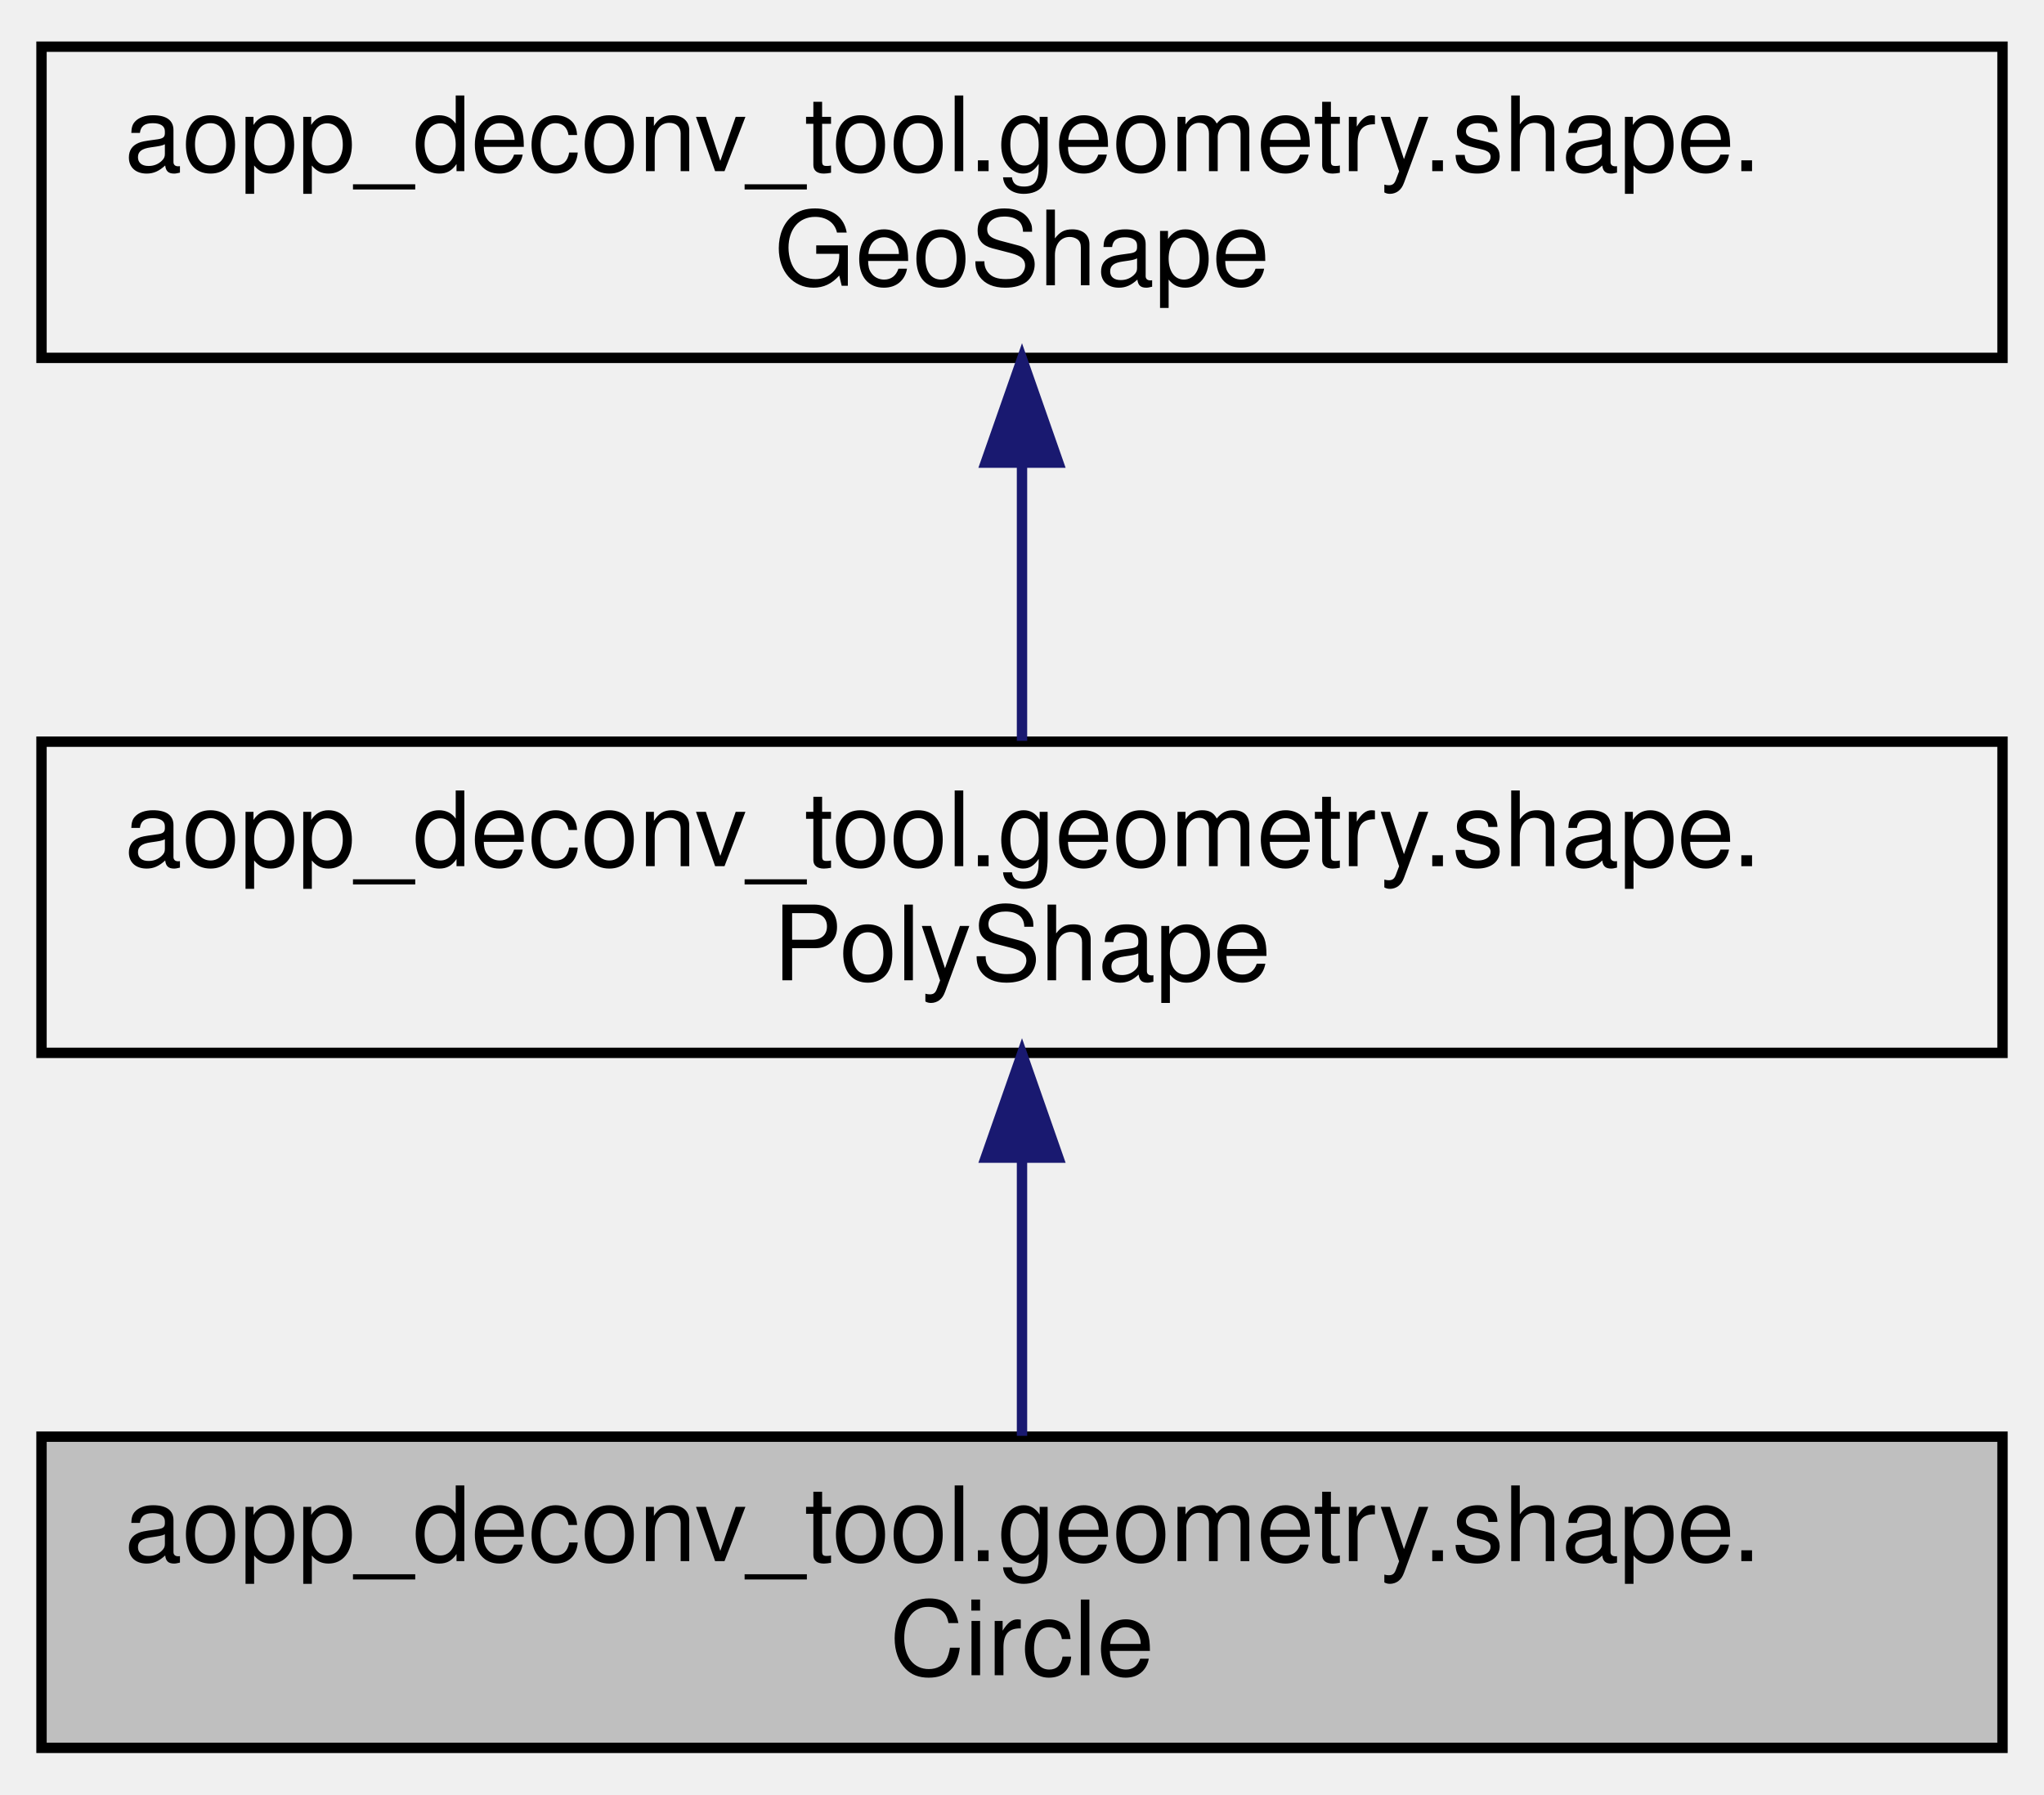
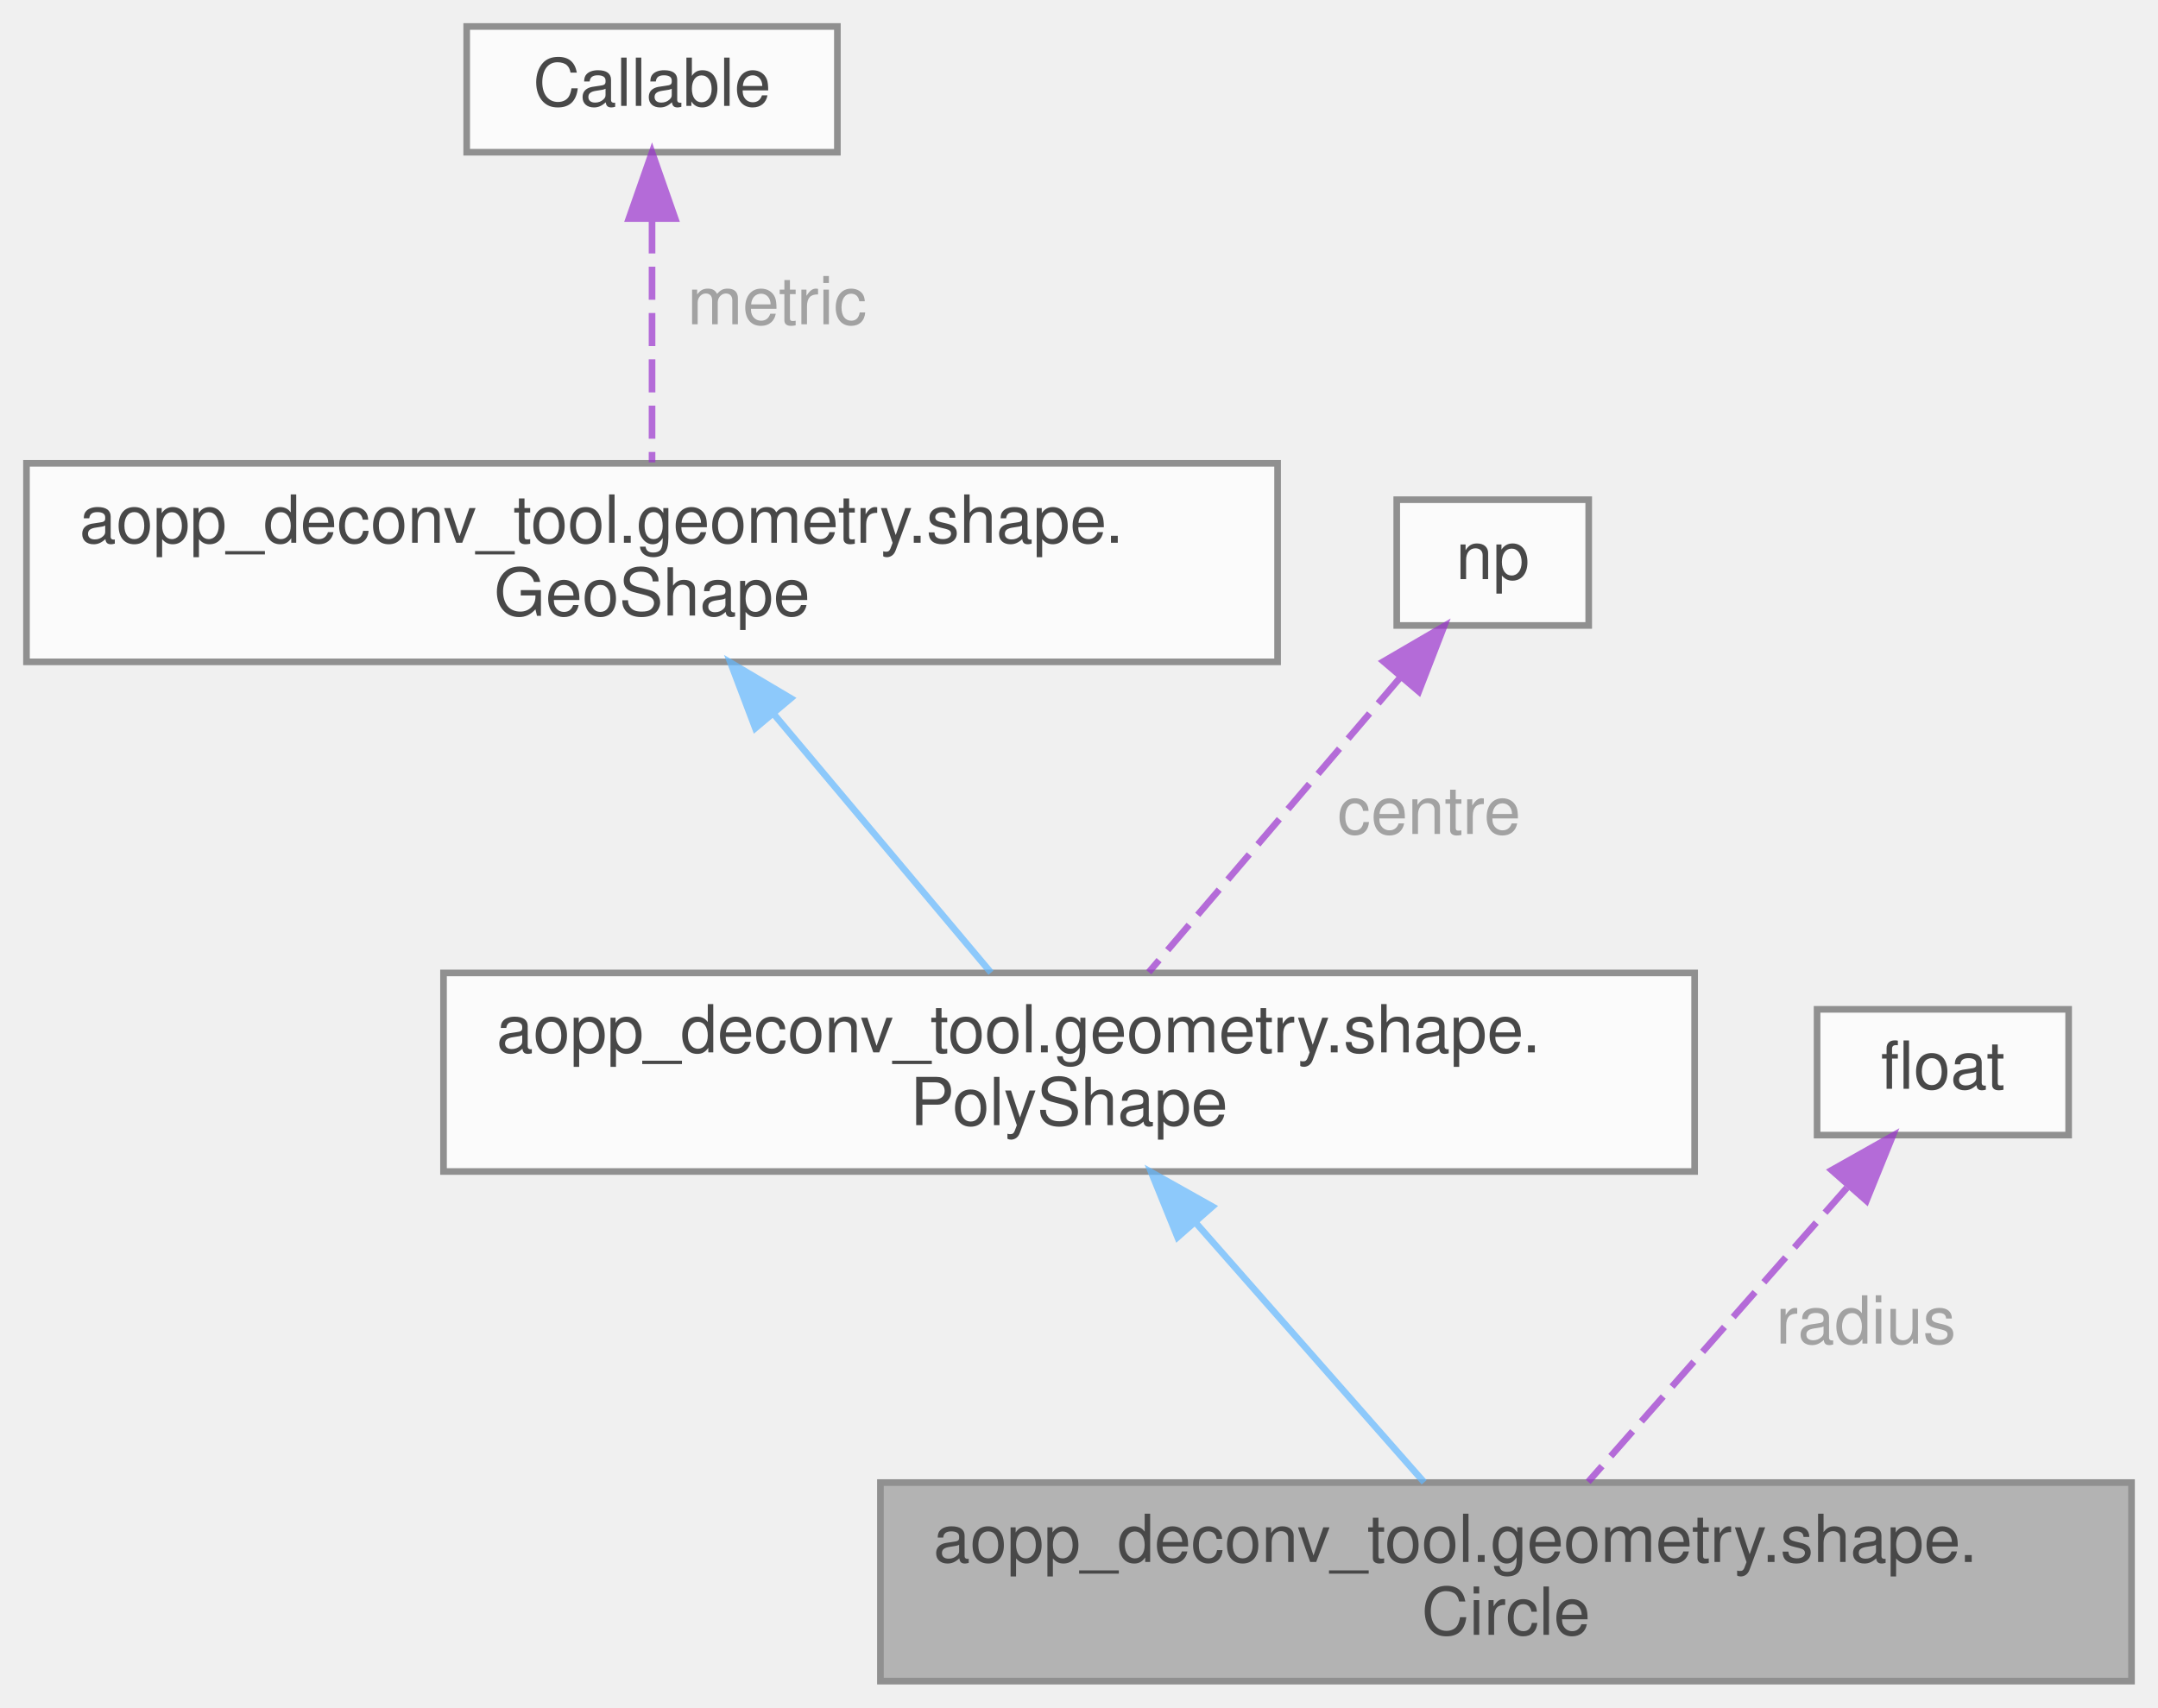
- <svg xmlns="http://www.w3.org/2000/svg" xmlns:xlink="http://www.w3.org/1999/xlink" width="197pt" height="173pt" viewBox="0.00 0.00 197.00 173.00">
-   <g id="graph0" class="graph" transform="scale(1 1) rotate(0) translate(4 169)">
-     <g id="node1" class="node">
-       <g id="a_node1">
-         <a xlink:title=" ">
-           <polygon fill="#bfbfbf" stroke="black" points="0,-0.5 0,-30.5 189,-30.5 189,-0.5 0,-0.5" />
-           <text text-anchor="start" x="8" y="-18.5" font-family="Helvetica,sans-Serif" font-size="10.00">aopp_deconv_tool.geometry.shape.</text>
-           <text text-anchor="middle" x="94.5" y="-7.5" font-family="Helvetica,sans-Serif" font-size="10.00">Circle</text>
-         </a>
+ <svg xmlns="http://www.w3.org/2000/svg" xmlns:xlink="http://www.w3.org/1999/xlink" width="326pt" height="258pt" viewBox="0.00 0.00 326.00 258.00">
+   <svg id="main" version="1.1" xml:space="preserve">
+     <style type="text/css">
+ .node, .edge {opacity: 0.7;}
+ .node.selected, .edge.selected {opacity: 1;}
+ .edge:hover path { stroke: red; }
+ .edge:hover polygon { stroke: red; fill: red; }
+ </style>
+     <svg id="graph" class="graph">
+       <g id="graph0" class="graph" transform="scale(1 1) rotate(0) translate(4 254)">
+         <g id="Node000001" class="node">
+           <g id="a_Node000001">
+             <a xlink:title=" ">
+               <polygon fill="#999999" stroke="#666666" points="318,-30 129,-30 129,0 318,0 318,-30" />
+               <text text-anchor="start" x="137" y="-18" font-family="Helvetica,sans-Serif" font-size="10.00">aopp_deconv_tool.geometry.shape.</text>
+               <text text-anchor="middle" x="223.5" y="-7" font-family="Helvetica,sans-Serif" font-size="10.00">Circle</text>
+             </a>
+           </g>
+         </g>
+         <g id="Node000002" class="node">
+           <g id="a_Node000002">
+             <a xlink:href="../../dc/dde/classaopp__deconv__tool_1_1geometry_1_1shape_1_1PolyShape.html" target="_top" xlink:title=" ">
+               <polygon fill="white" stroke="#666666" points="252,-107 63,-107 63,-77 252,-77 252,-107" />
+               <text text-anchor="start" x="71" y="-95" font-family="Helvetica,sans-Serif" font-size="10.00">aopp_deconv_tool.geometry.shape.</text>
+               <text text-anchor="middle" x="157.5" y="-84" font-family="Helvetica,sans-Serif" font-size="10.00">PolyShape</text>
+             </a>
+           </g>
+         </g>
+         <g id="edge1_Node000001_Node000002" class="edge">
+           <g id="a_edge1_Node000001_Node000002">
+             <a xlink:title=" ">
+               <path fill="none" stroke="#63b8ff" d="M176.77,-69.1C187.87,-56.49 201.48,-41.03 211.14,-30.04" />
+               <polygon fill="#63b8ff" stroke="#63b8ff" points="173.89,-67.07 169.91,-76.89 179.15,-71.7 173.89,-67.07" />
+             </a>
+           </g>
+         </g>
+         <g id="Node000003" class="node">
+           <g id="a_Node000003">
+             <a xlink:href="../../d2/dbe/classaopp__deconv__tool_1_1geometry_1_1shape_1_1GeoShape.html" target="_top" xlink:title=" ">
+               <polygon fill="white" stroke="#666666" points="189,-184 0,-184 0,-154 189,-154 189,-184" />
+               <text text-anchor="start" x="8" y="-172" font-family="Helvetica,sans-Serif" font-size="10.00">aopp_deconv_tool.geometry.shape.</text>
+               <text text-anchor="middle" x="94.5" y="-161" font-family="Helvetica,sans-Serif" font-size="10.00">GeoShape</text>
+             </a>
+           </g>
+         </g>
+         <g id="edge2_Node000002_Node000003" class="edge">
+           <g id="a_edge2_Node000002_Node000003">
+             <a xlink:title=" ">
+               <path fill="none" stroke="#63b8ff" d="M112.9,-146.1C123.49,-133.49 136.48,-118.03 145.7,-107.04" />
+               <polygon fill="#63b8ff" stroke="#63b8ff" points="110.1,-143.98 106.35,-153.89 115.46,-148.49 110.1,-143.98" />
+             </a>
+           </g>
+         </g>
+         <g id="Node000004" class="node">
+           <g id="a_Node000004">
+             <a xlink:title=" ">
+               <polygon fill="white" stroke="#666666" points="122.5,-250 66.5,-250 66.5,-231 122.5,-231 122.5,-250" />
+               <text text-anchor="middle" x="94.5" y="-238" font-family="Helvetica,sans-Serif" font-size="10.00">Callable</text>
+             </a>
+           </g>
+         </g>
+         <g id="edge3_Node000003_Node000004" class="edge">
+           <g id="a_edge3_Node000003_Node000004">
+             <a xlink:title=" ">
+               <path fill="none" stroke="#9a32cd" stroke-dasharray="5,2" d="M94.5,-220.71C94.5,-209.19 94.5,-194.68 94.5,-184.14" />
+               <polygon fill="#9a32cd" stroke="#9a32cd" points="91,-220.98 94.5,-230.98 98,-220.98 91,-220.98" />
+             </a>
+           </g>
+           <text text-anchor="middle" x="112" y="-205" font-family="Helvetica,sans-Serif" font-size="10.00" fill="grey"> metric</text>
+         </g>
+         <g id="Node000005" class="node">
+           <g id="a_Node000005">
+             <a xlink:title=" ">
+               <polygon fill="white" stroke="#666666" points="236,-178.5 207,-178.5 207,-159.5 236,-159.5 236,-178.5" />
+               <text text-anchor="middle" x="221.5" y="-166.5" font-family="Helvetica,sans-Serif" font-size="10.00">np</text>
+             </a>
+           </g>
+         </g>
+         <g id="edge4_Node000002_Node000005" class="edge">
+           <g id="a_edge4_Node000002_Node000005">
+             <a xlink:title=" ">
+               <path fill="none" stroke="#9a32cd" stroke-dasharray="5,2" d="M207.44,-151.53C196.1,-138.23 180.31,-119.73 169.54,-107.11" />
+               <polygon fill="#9a32cd" stroke="#9a32cd" points="205,-154.06 214.16,-159.4 210.33,-149.52 205,-154.06" />
+             </a>
+           </g>
+           <text text-anchor="middle" x="210.5" y="-128" font-family="Helvetica,sans-Serif" font-size="10.00" fill="grey"> centre</text>
+         </g>
+         <g id="Node000006" class="node">
+           <g id="a_Node000006">
+             <a xlink:title=" ">
+               <polygon fill="white" stroke="#666666" points="308.5,-101.5 270.5,-101.5 270.5,-82.5 308.5,-82.5 308.5,-101.5" />
+               <text text-anchor="middle" x="289.5" y="-89.5" font-family="Helvetica,sans-Serif" font-size="10.00">float</text>
+             </a>
+           </g>
+         </g>
+         <g id="edge5_Node000001_Node000006" class="edge">
+           <g id="a_edge5_Node000001_Node000006">
+             <a xlink:title=" ">
+               <path fill="none" stroke="#9a32cd" stroke-dasharray="5,2" d="M275,-74.53C263.31,-61.23 247.02,-42.73 235.92,-30.11" />
+               <polygon fill="#9a32cd" stroke="#9a32cd" points="272.7,-77.2 281.93,-82.4 277.95,-72.58 272.7,-77.2" />
+             </a>
+           </g>
+           <text text-anchor="middle" x="276.5" y="-51" font-family="Helvetica,sans-Serif" font-size="10.00" fill="grey"> radius</text>
+         </g>
      </g>
-     </g>
-     <g id="node2" class="node">
-       <g id="a_node2">
-         <a xlink:href="../../dc/dde/classaopp__deconv__tool_1_1geometry_1_1shape_1_1PolyShape.html" target="_top" xlink:title=" ">
-           <polygon fill="none" stroke="black" points="0,-67.5 0,-97.5 189,-97.5 189,-67.5 0,-67.5" />
-           <text text-anchor="start" x="8" y="-85.5" font-family="Helvetica,sans-Serif" font-size="10.00">aopp_deconv_tool.geometry.shape.</text>
-           <text text-anchor="middle" x="94.5" y="-74.5" font-family="Helvetica,sans-Serif" font-size="10.00">PolyShape</text>
-         </a>
-       </g>
-     </g>
-     <g id="edge1" class="edge">
-       <path fill="none" stroke="midnightblue" d="M94.5,-57.11C94.5,-48.15 94.5,-38.32 94.5,-30.58" />
-       <polygon fill="midnightblue" stroke="midnightblue" points="91,-57.4 94.5,-67.4 98,-57.4 91,-57.4" />
-     </g>
-     <g id="node3" class="node">
-       <g id="a_node3">
-         <a xlink:href="../../d2/dbe/classaopp__deconv__tool_1_1geometry_1_1shape_1_1GeoShape.html" target="_top" xlink:title=" ">
-           <polygon fill="none" stroke="black" points="0,-134.5 0,-164.5 189,-164.5 189,-134.5 0,-134.5" />
-           <text text-anchor="start" x="8" y="-152.5" font-family="Helvetica,sans-Serif" font-size="10.00">aopp_deconv_tool.geometry.shape.</text>
-           <text text-anchor="middle" x="94.5" y="-141.5" font-family="Helvetica,sans-Serif" font-size="10.00">GeoShape</text>
-         </a>
-       </g>
-     </g>
-     <g id="edge2" class="edge">
-       <path fill="none" stroke="midnightblue" d="M94.5,-124.11C94.5,-115.15 94.5,-105.32 94.5,-97.58" />
-       <polygon fill="midnightblue" stroke="midnightblue" points="91,-124.4 94.5,-134.4 98,-124.4 91,-124.4" />
-     </g>
-   </g>
+     </svg>
+   </svg>
+   <style type="text/css">
+ 
+ [data-mouse-over-selected='false'] { opacity: 0.7; }
+ [data-mouse-over-selected='true']  { opacity: 1.0; }
+ 
+ </style>
</svg>
